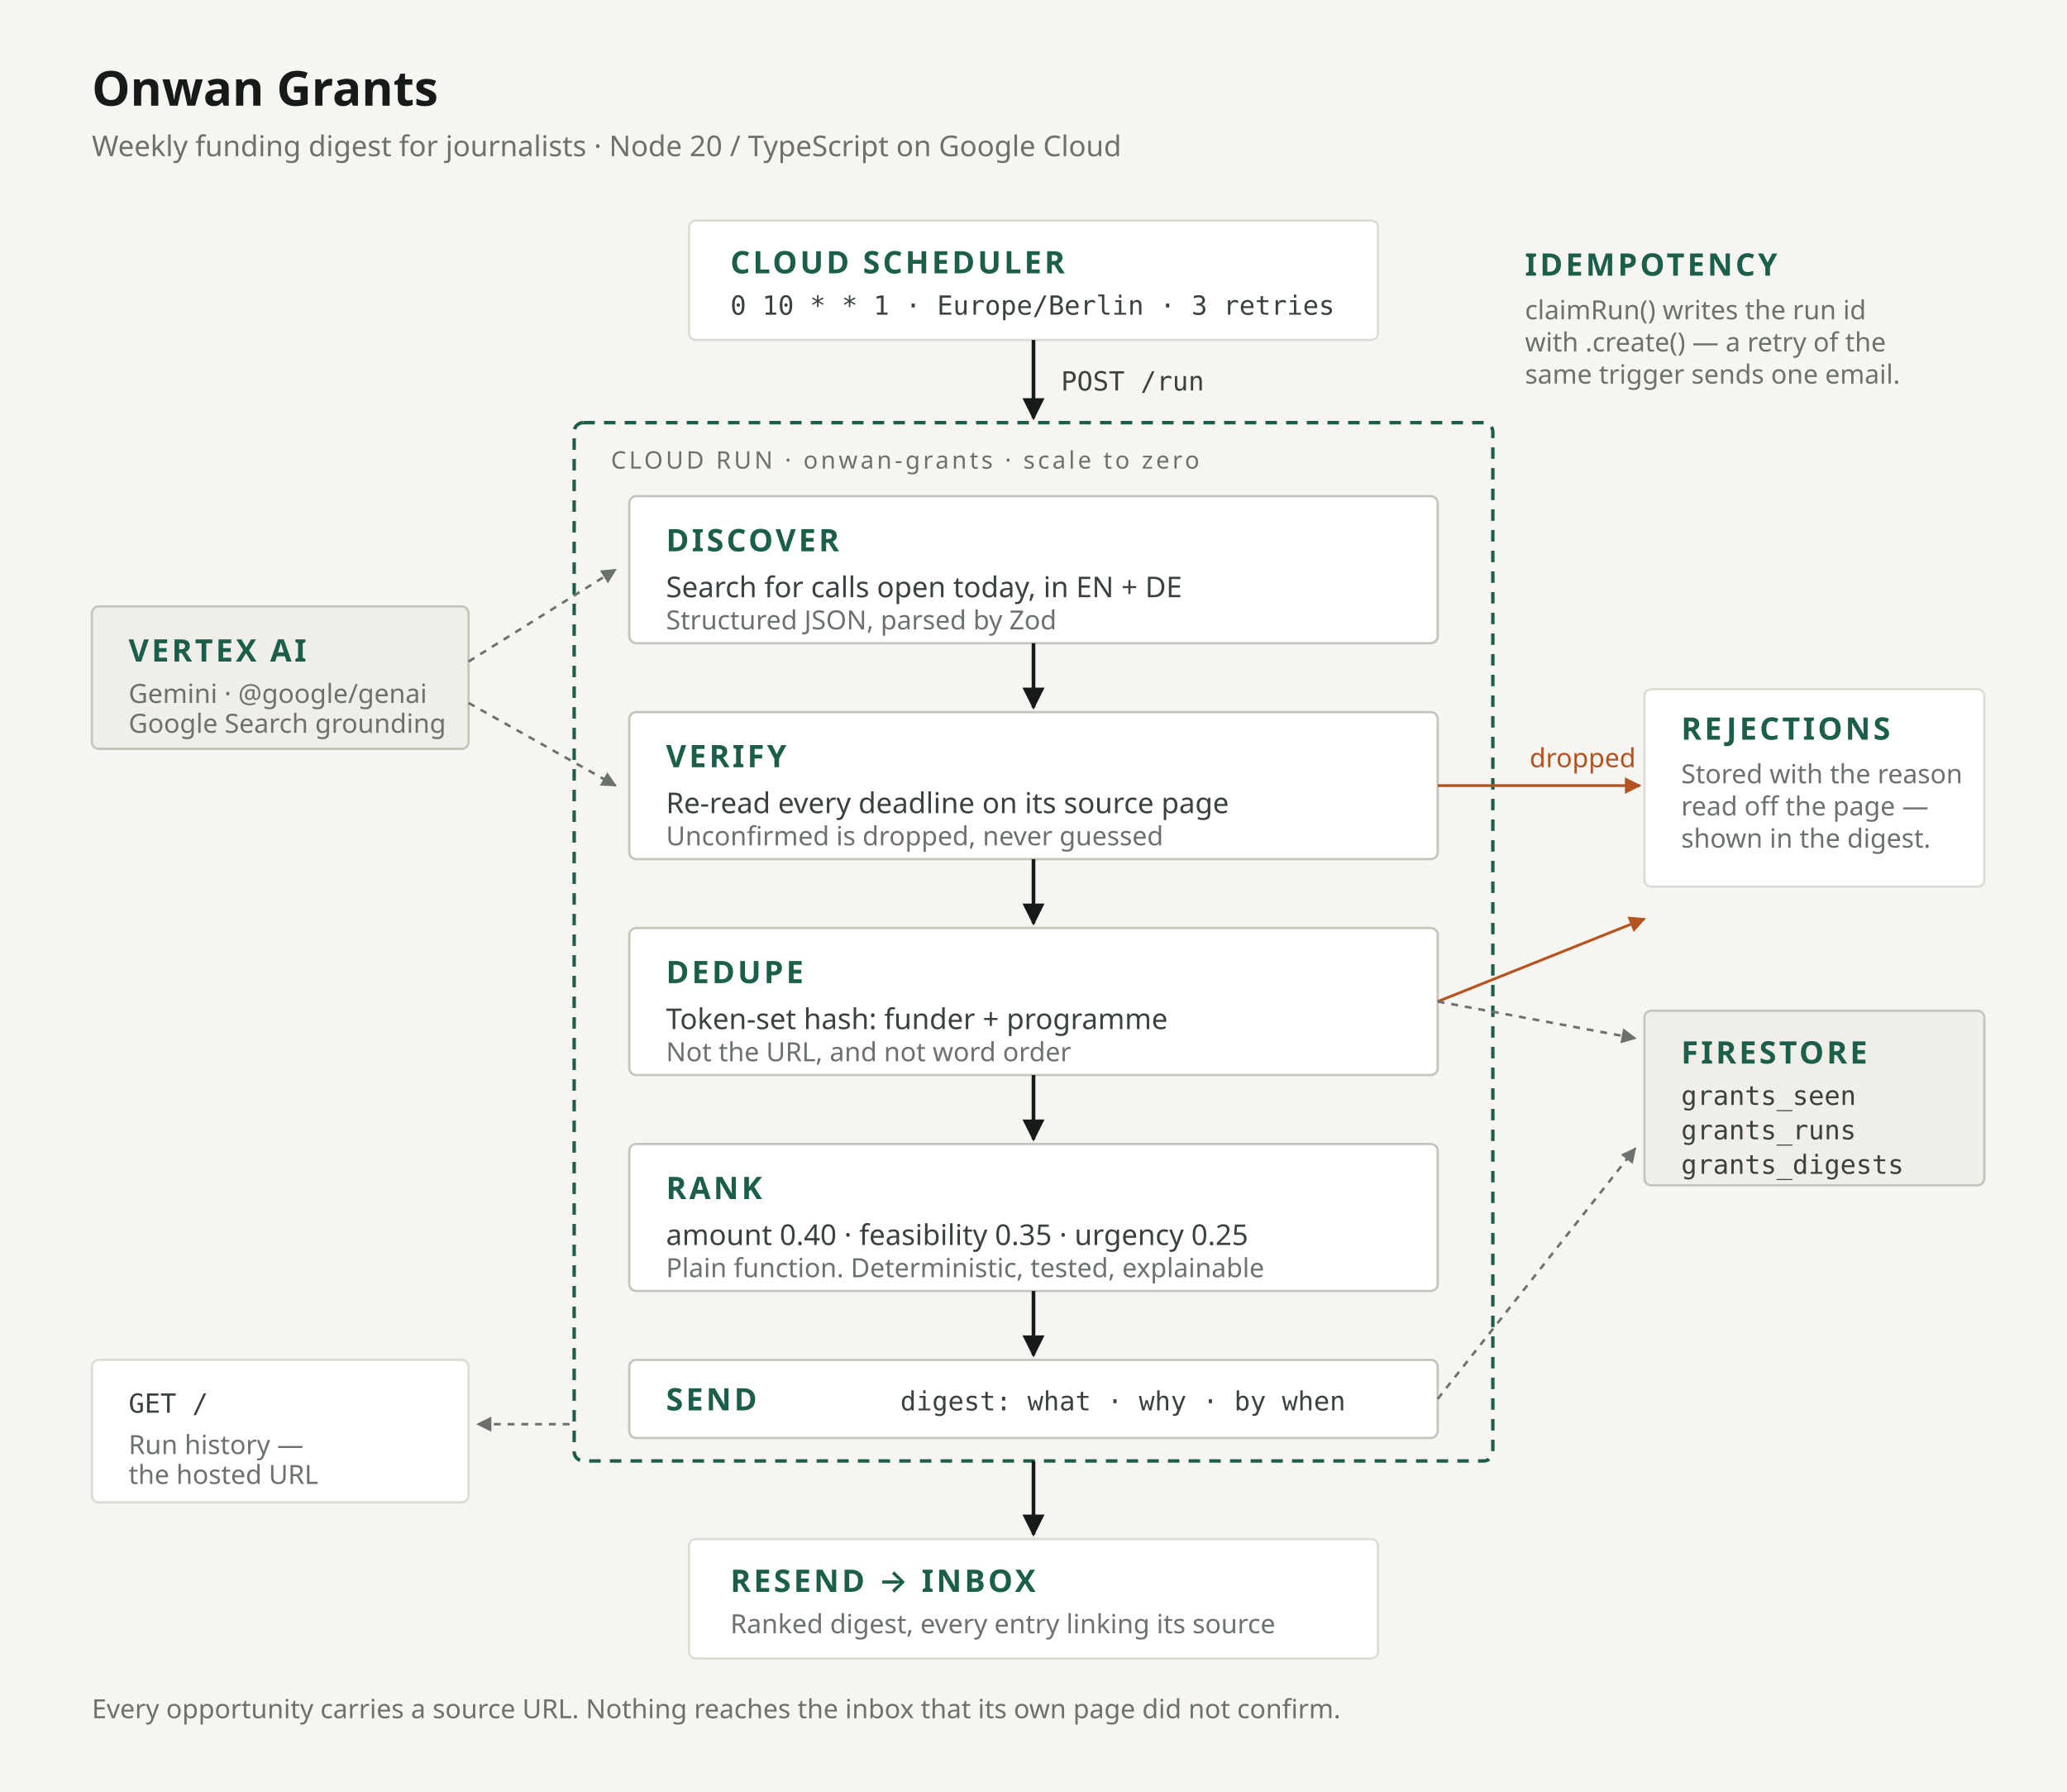
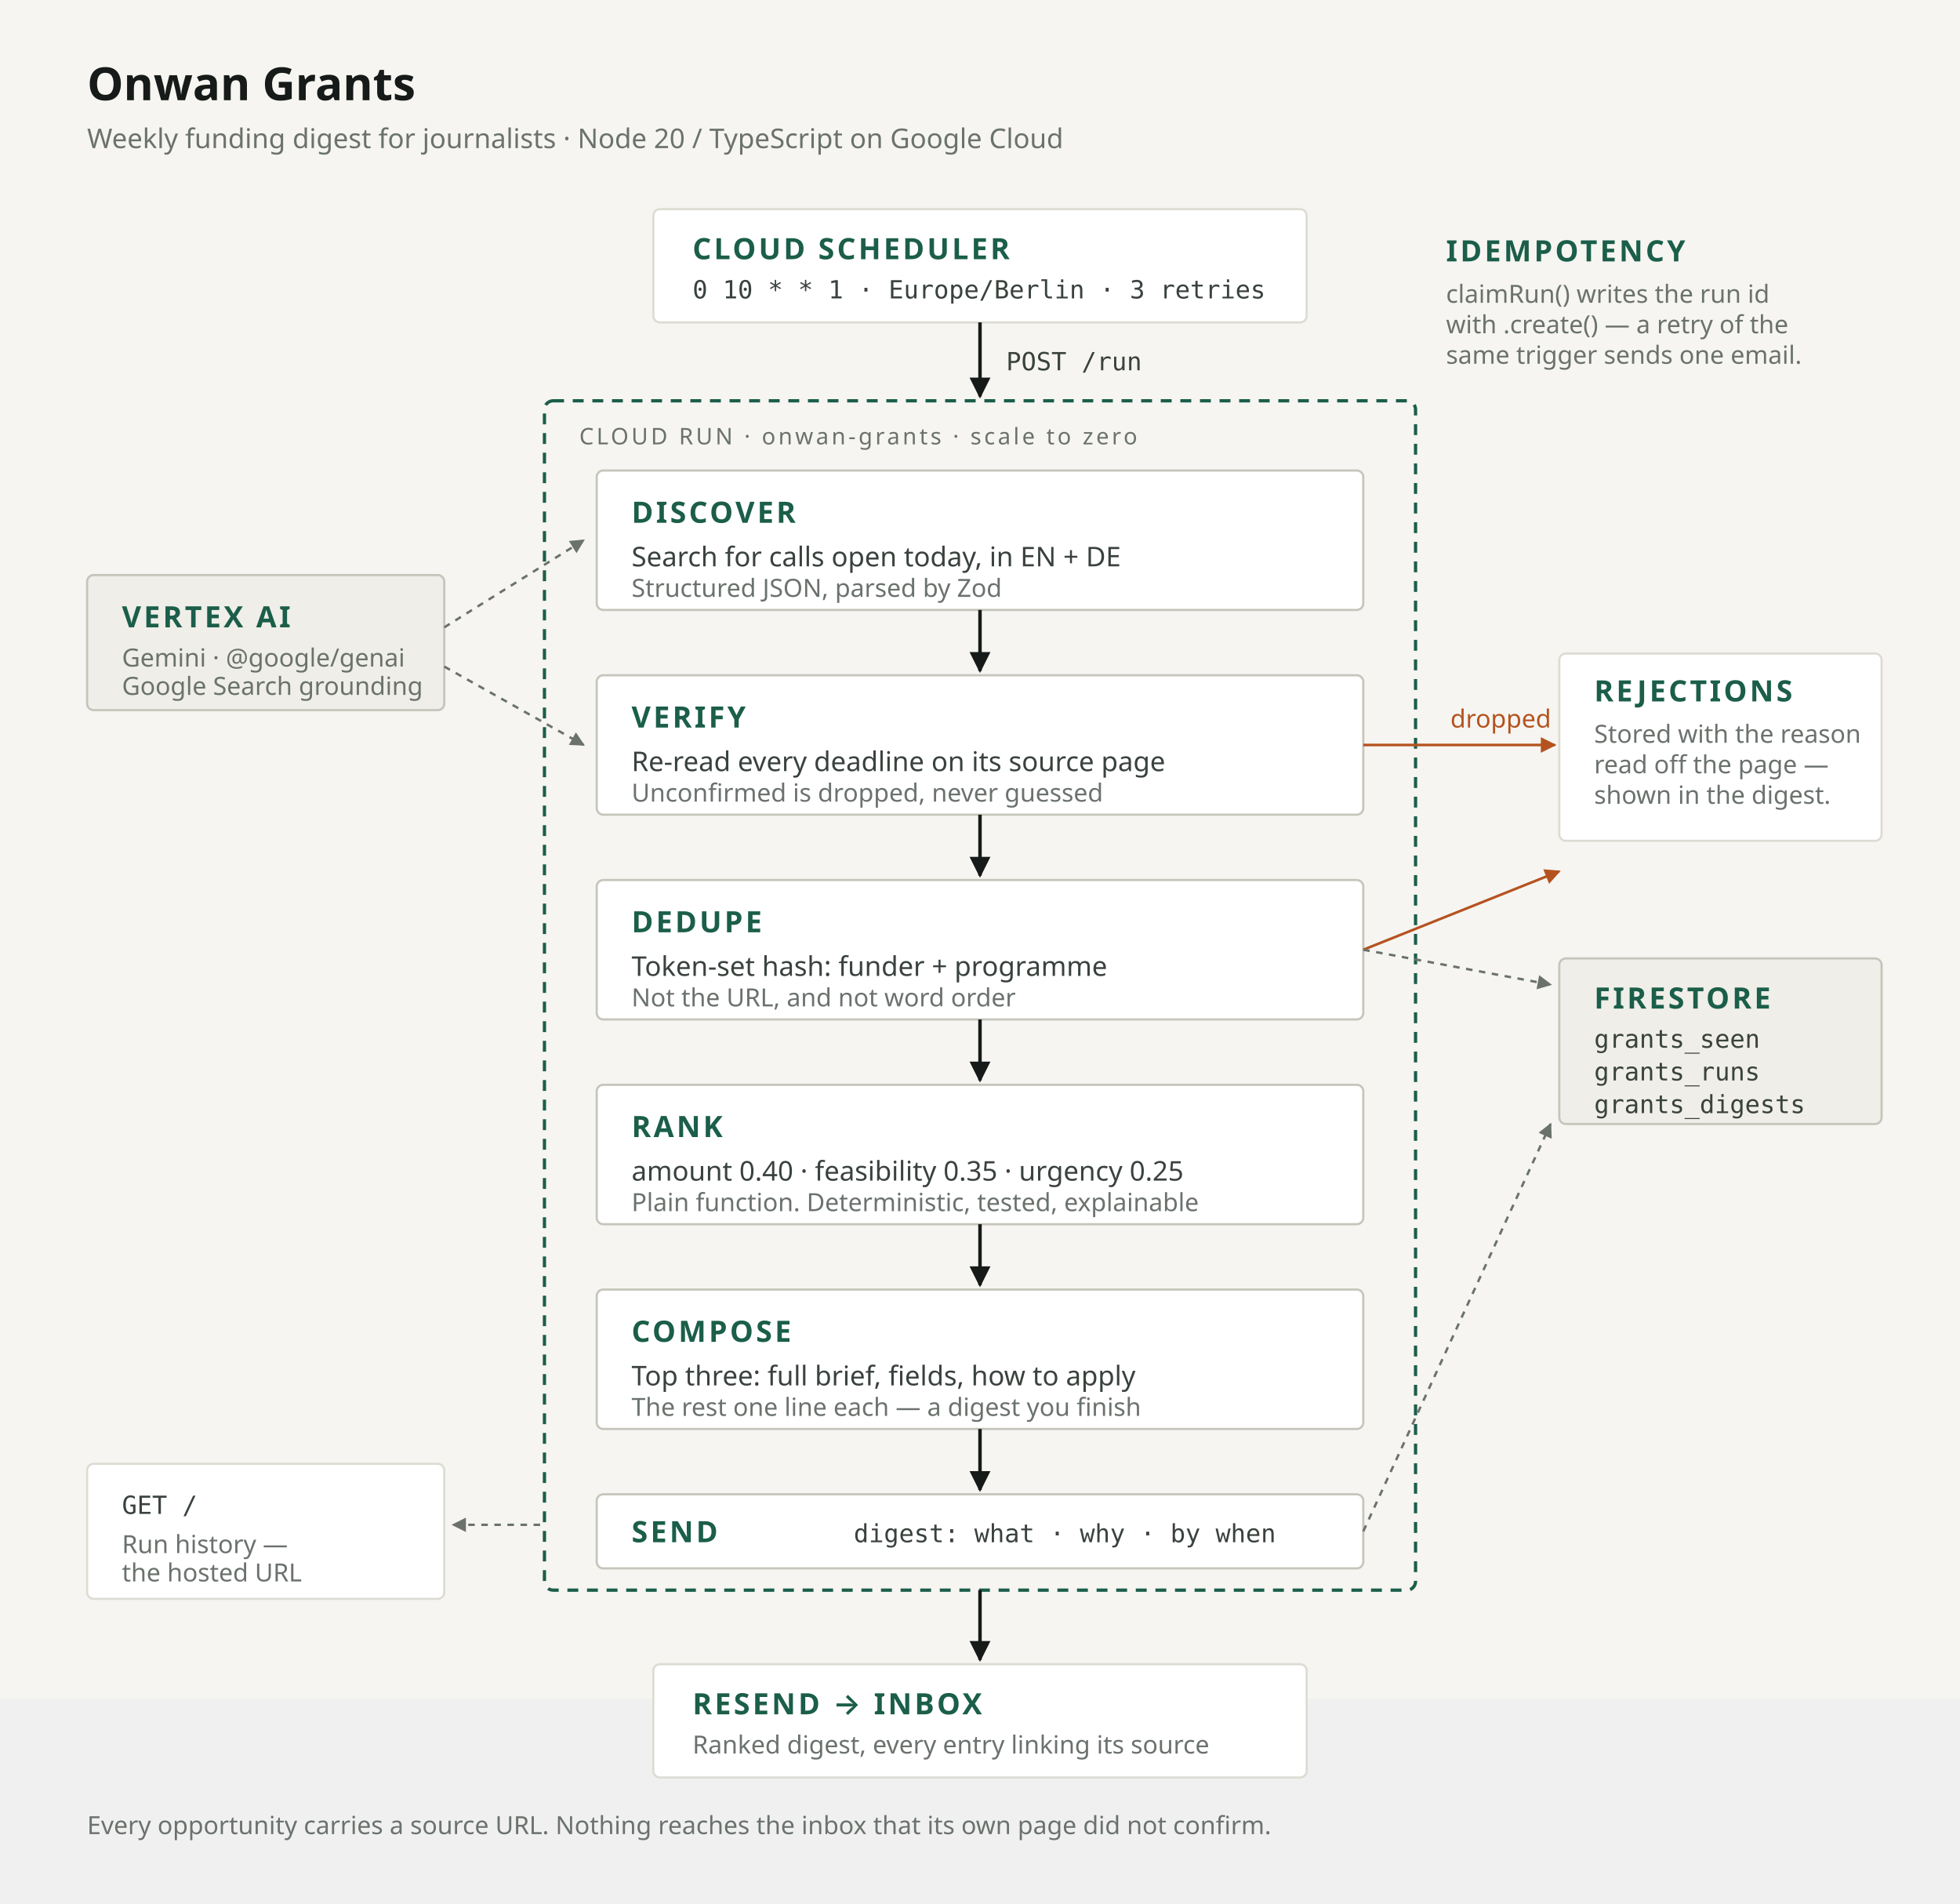
- <svg xmlns="http://www.w3.org/2000/svg" viewBox="0 0 900 780" width="900" height="780" role="img" aria-labelledby="t d">
+ <svg xmlns="http://www.w3.org/2000/svg" viewBox="0 0 900 874" width="900" height="874" role="img" aria-labelledby="t d">
  <style>
  .bg   { fill: #F6F5F1; }
  .card { fill: #FFFFFF; stroke: #DDDCD4; stroke-width: 1; }
  .stage{ fill: #FFFFFF; stroke: #C6C5BB; stroke-width: 1; }
  .host { fill: none; stroke: #1B5E4A; stroke-width: 1.5; stroke-dasharray: 5 4; }
  .ext  { fill: #EFEEE8; stroke: #C6C5BB; stroke-width: 1; }
  .flow { fill: none; stroke: #161A18; stroke-width: 1.6; marker-end: url(#a); }
  .side { fill: none; stroke: #6B726D; stroke-width: 1.1; stroke-dasharray: 3 3; marker-end: url(#b); }
  .drop { fill: none; stroke: #B4531F; stroke-width: 1.2; marker-end: url(#c); }
  text  { font-family: "Segoe UI", system-ui, -apple-system, sans-serif; fill: #161A18; }
  .h1   { font-size: 21px; font-weight: 600; }
  .sub  { font-size: 12.5px; fill: #6B726D; }
  .lbl  { font-size: 13.5px; font-weight: 600; letter-spacing: .09em; fill: #1B5E4A; }
  .body { font-size: 12.5px; fill: #3A423D; }
  .mut  { font-size: 11.5px; fill: #6B726D; }
  .warn { font-size: 11.5px; fill: #B4531F; }
  .tag  { font-size: 10.5px; letter-spacing: .12em; fill: #6B726D; }
  .mono { font-family: ui-monospace, "SFMono-Regular", Consolas, monospace; font-size: 11.5px; fill: #3A423D; }
</style>
  <defs>
    <marker id="a" viewBox="0 0 10 10" refX="9" refY="5" markerWidth="6" markerHeight="6" orient="auto-start-reverse">
      <path d="M0,0 L10,5 L0,10 z" fill="#161A18" />
    </marker>
    <marker id="b" viewBox="0 0 10 10" refX="9" refY="5" markerWidth="6" markerHeight="6" orient="auto-start-reverse">
      <path d="M0,0 L10,5 L0,10 z" fill="#6B726D" />
    </marker>
    <marker id="c" viewBox="0 0 10 10" refX="9" refY="5" markerWidth="6" markerHeight="6" orient="auto-start-reverse">
      <path d="M0,0 L10,5 L0,10 z" fill="#B4531F" />
    </marker>
  </defs>
  <rect class="bg" width="900" height="780" />
  <text class="h1" x="40" y="46">Onwan Grants</text>
  <text class="sub" x="40" y="68">Weekly funding digest for journalists · Node 20 / TypeScript on Google Cloud</text>
  <rect class="card" x="300" y="96" width="300" height="52" rx="3" />
  <text class="lbl" x="318" y="119">CLOUD SCHEDULER</text>
  <text class="mono" x="318" y="137">0 10 * * 1 · Europe/Berlin · 3 retries</text>
  <path class="flow" d="M450,148 L450,182" />
  <text class="mono" x="462" y="170">POST /run</text>
-   <rect class="host" x="250" y="184" width="400" height="452" rx="4" />
+   <rect class="host" x="250" y="184" width="400" height="546" rx="4" />
  <text class="tag" x="266" y="204">CLOUD RUN · onwan-grants · scale to zero</text>
  <rect class="stage" x="274" y="216" width="352" height="64" rx="3" />
  <text class="lbl" x="290" y="240">DISCOVER</text>
  <text class="body" x="290" y="260">Search for calls open today, in EN + DE</text>
  <text class="mut" x="290" y="274">Structured JSON, parsed by Zod</text>
  <path class="flow" d="M450,280 L450,308" />
  <rect class="stage" x="274" y="310" width="352" height="64" rx="3" />
  <text class="lbl" x="290" y="334">VERIFY</text>
  <text class="body" x="290" y="354">Re-read every deadline on its source page</text>
  <text class="mut" x="290" y="368">Unconfirmed is dropped, never guessed</text>
  <path class="flow" d="M450,374 L450,402" />
  <rect class="stage" x="274" y="404" width="352" height="64" rx="3" />
  <text class="lbl" x="290" y="428">DEDUPE</text>
  <text class="body" x="290" y="448">Token-set hash: funder + programme</text>
  <text class="mut" x="290" y="462">Not the URL, and not word order</text>
  <path class="flow" d="M450,468 L450,496" />
  <rect class="stage" x="274" y="498" width="352" height="64" rx="3" />
  <text class="lbl" x="290" y="522">RANK</text>
  <text class="body" x="290" y="542">amount 0.40 · feasibility 0.35 · urgency 0.25</text>
  <text class="mut" x="290" y="556">Plain function. Deterministic, tested, explainable</text>
  <path class="flow" d="M450,562 L450,590" />
-   <rect class="stage" x="274" y="592" width="352" height="34" rx="3" />
-   <text class="lbl" x="290" y="614">SEND</text>
-   <text class="mono" x="392" y="614">digest: what · why · by when</text>
+   <rect class="stage" x="274" y="592" width="352" height="64" rx="3" />
+   <text class="lbl" x="290" y="616">COMPOSE</text>
+   <text class="body" x="290" y="636">Top three: full brief, fields, how to apply</text>
+   <text class="mut" x="290" y="650">The rest one line each — a digest you finish</text>
+   <path class="flow" d="M450,656 L450,684" />
+   <rect class="stage" x="274" y="686" width="352" height="34" rx="3" />
+   <text class="lbl" x="290" y="708">SEND</text>
+   <text class="mono" x="392" y="708">digest: what · why · by when</text>
  <rect class="ext" x="40" y="264" width="164" height="62" rx="3" />
  <text class="lbl" x="56" y="288">VERTEX AI</text>
  <text class="mut" x="56" y="306">Gemini · @google/genai</text>
  <text class="mut" x="56" y="319">Google Search grounding</text>
  <path class="side" d="M204,288 L268,248" />
  <path class="side" d="M204,306 L268,342" />
  <path class="drop" d="M626,342 L714,342" />
  <text class="warn" x="666" y="334">dropped</text>
  <rect class="card" x="716" y="300" width="148" height="86" rx="3" />
  <text class="lbl" x="732" y="322">REJECTIONS</text>
  <text class="mut" x="732" y="341">Stored with the reason</text>
  <text class="mut" x="732" y="355">read off the page —</text>
  <text class="mut" x="732" y="369">shown in the digest.</text>
  <path class="drop" d="M626,436 L716,400" />
  <rect class="ext" x="716" y="440" width="148" height="76" rx="3" />
  <text class="lbl" x="732" y="463">FIRESTORE</text>
  <text class="mono" x="732" y="481">grants_seen</text>
  <text class="mono" x="732" y="496">grants_runs</text>
  <text class="mono" x="732" y="511">grants_digests</text>
  <path class="side" d="M626,436 L712,452" />
-   <path class="side" d="M626,609 L712,500" />
+   <path class="side" d="M626,703 L712,516" />
  <text class="lbl" x="664" y="120">IDEMPOTENCY</text>
  <text class="mut" x="664" y="139">claimRun() writes the run id</text>
  <text class="mut" x="664" y="153">with .create() — a retry of the</text>
  <text class="mut" x="664" y="167">same trigger sends one email.</text>
-   <path class="flow" d="M450,636 L450,668" />
-   <rect class="card" x="300" y="670" width="300" height="52" rx="3" />
-   <text class="lbl" x="318" y="693">RESEND → INBOX</text>
-   <text class="mut" x="318" y="711">Ranked digest, every entry linking its source</text>
-   <rect class="card" x="40" y="592" width="164" height="62" rx="3" />
-   <text class="mono" x="56" y="615">GET /</text>
-   <text class="mut" x="56" y="633">Run history —</text>
-   <text class="mut" x="56" y="646">the hosted URL</text>
-   <path class="side" d="M248,620 L208,620" />
-   <text class="mut" x="40" y="748">Every opportunity carries a source URL. Nothing reaches the inbox that its own page did not confirm.</text>
+   <path class="flow" d="M450,730 L450,762" />
+   <rect class="card" x="300" y="764" width="300" height="52" rx="3" />
+   <text class="lbl" x="318" y="787">RESEND → INBOX</text>
+   <text class="mut" x="318" y="805">Ranked digest, every entry linking its source</text>
+   <rect class="card" x="40" y="672" width="164" height="62" rx="3" />
+   <text class="mono" x="56" y="695">GET /</text>
+   <text class="mut" x="56" y="713">Run history —</text>
+   <text class="mut" x="56" y="726">the hosted URL</text>
+   <path class="side" d="M248,700 L208,700" />
+   <text class="mut" x="40" y="842">Every opportunity carries a source URL. Nothing reaches the inbox that its own page did not confirm.</text>
</svg>
